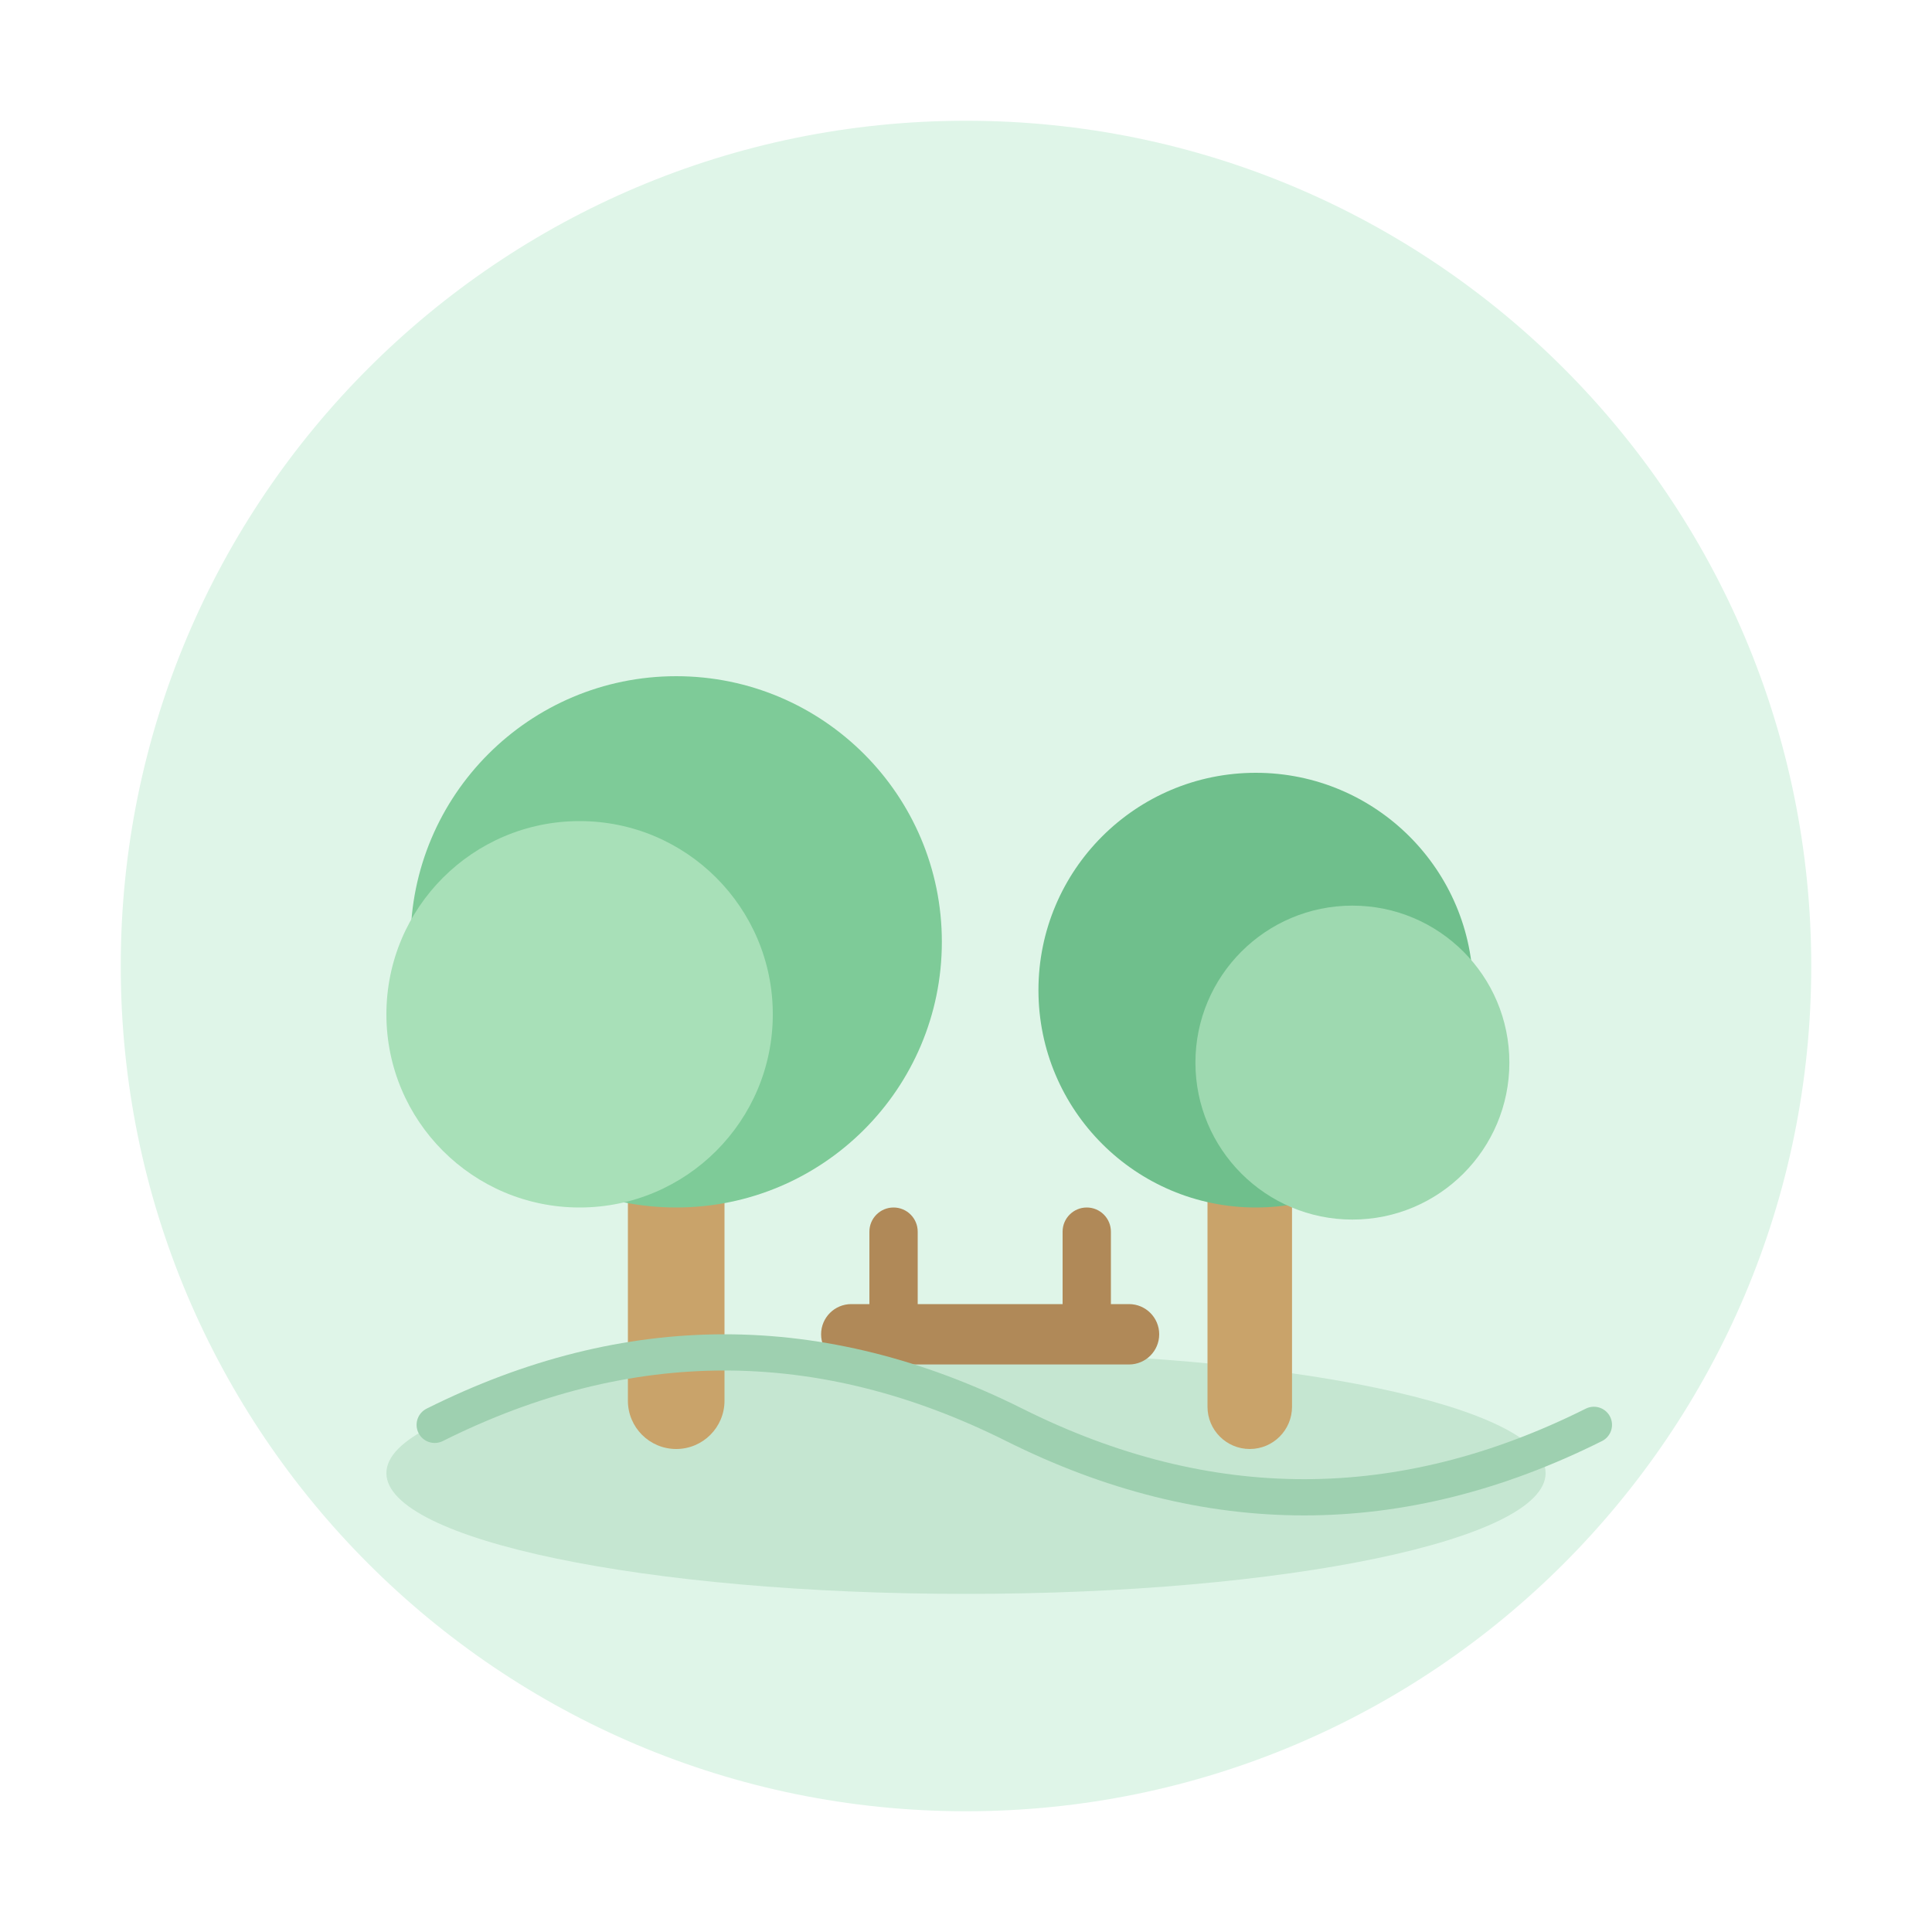
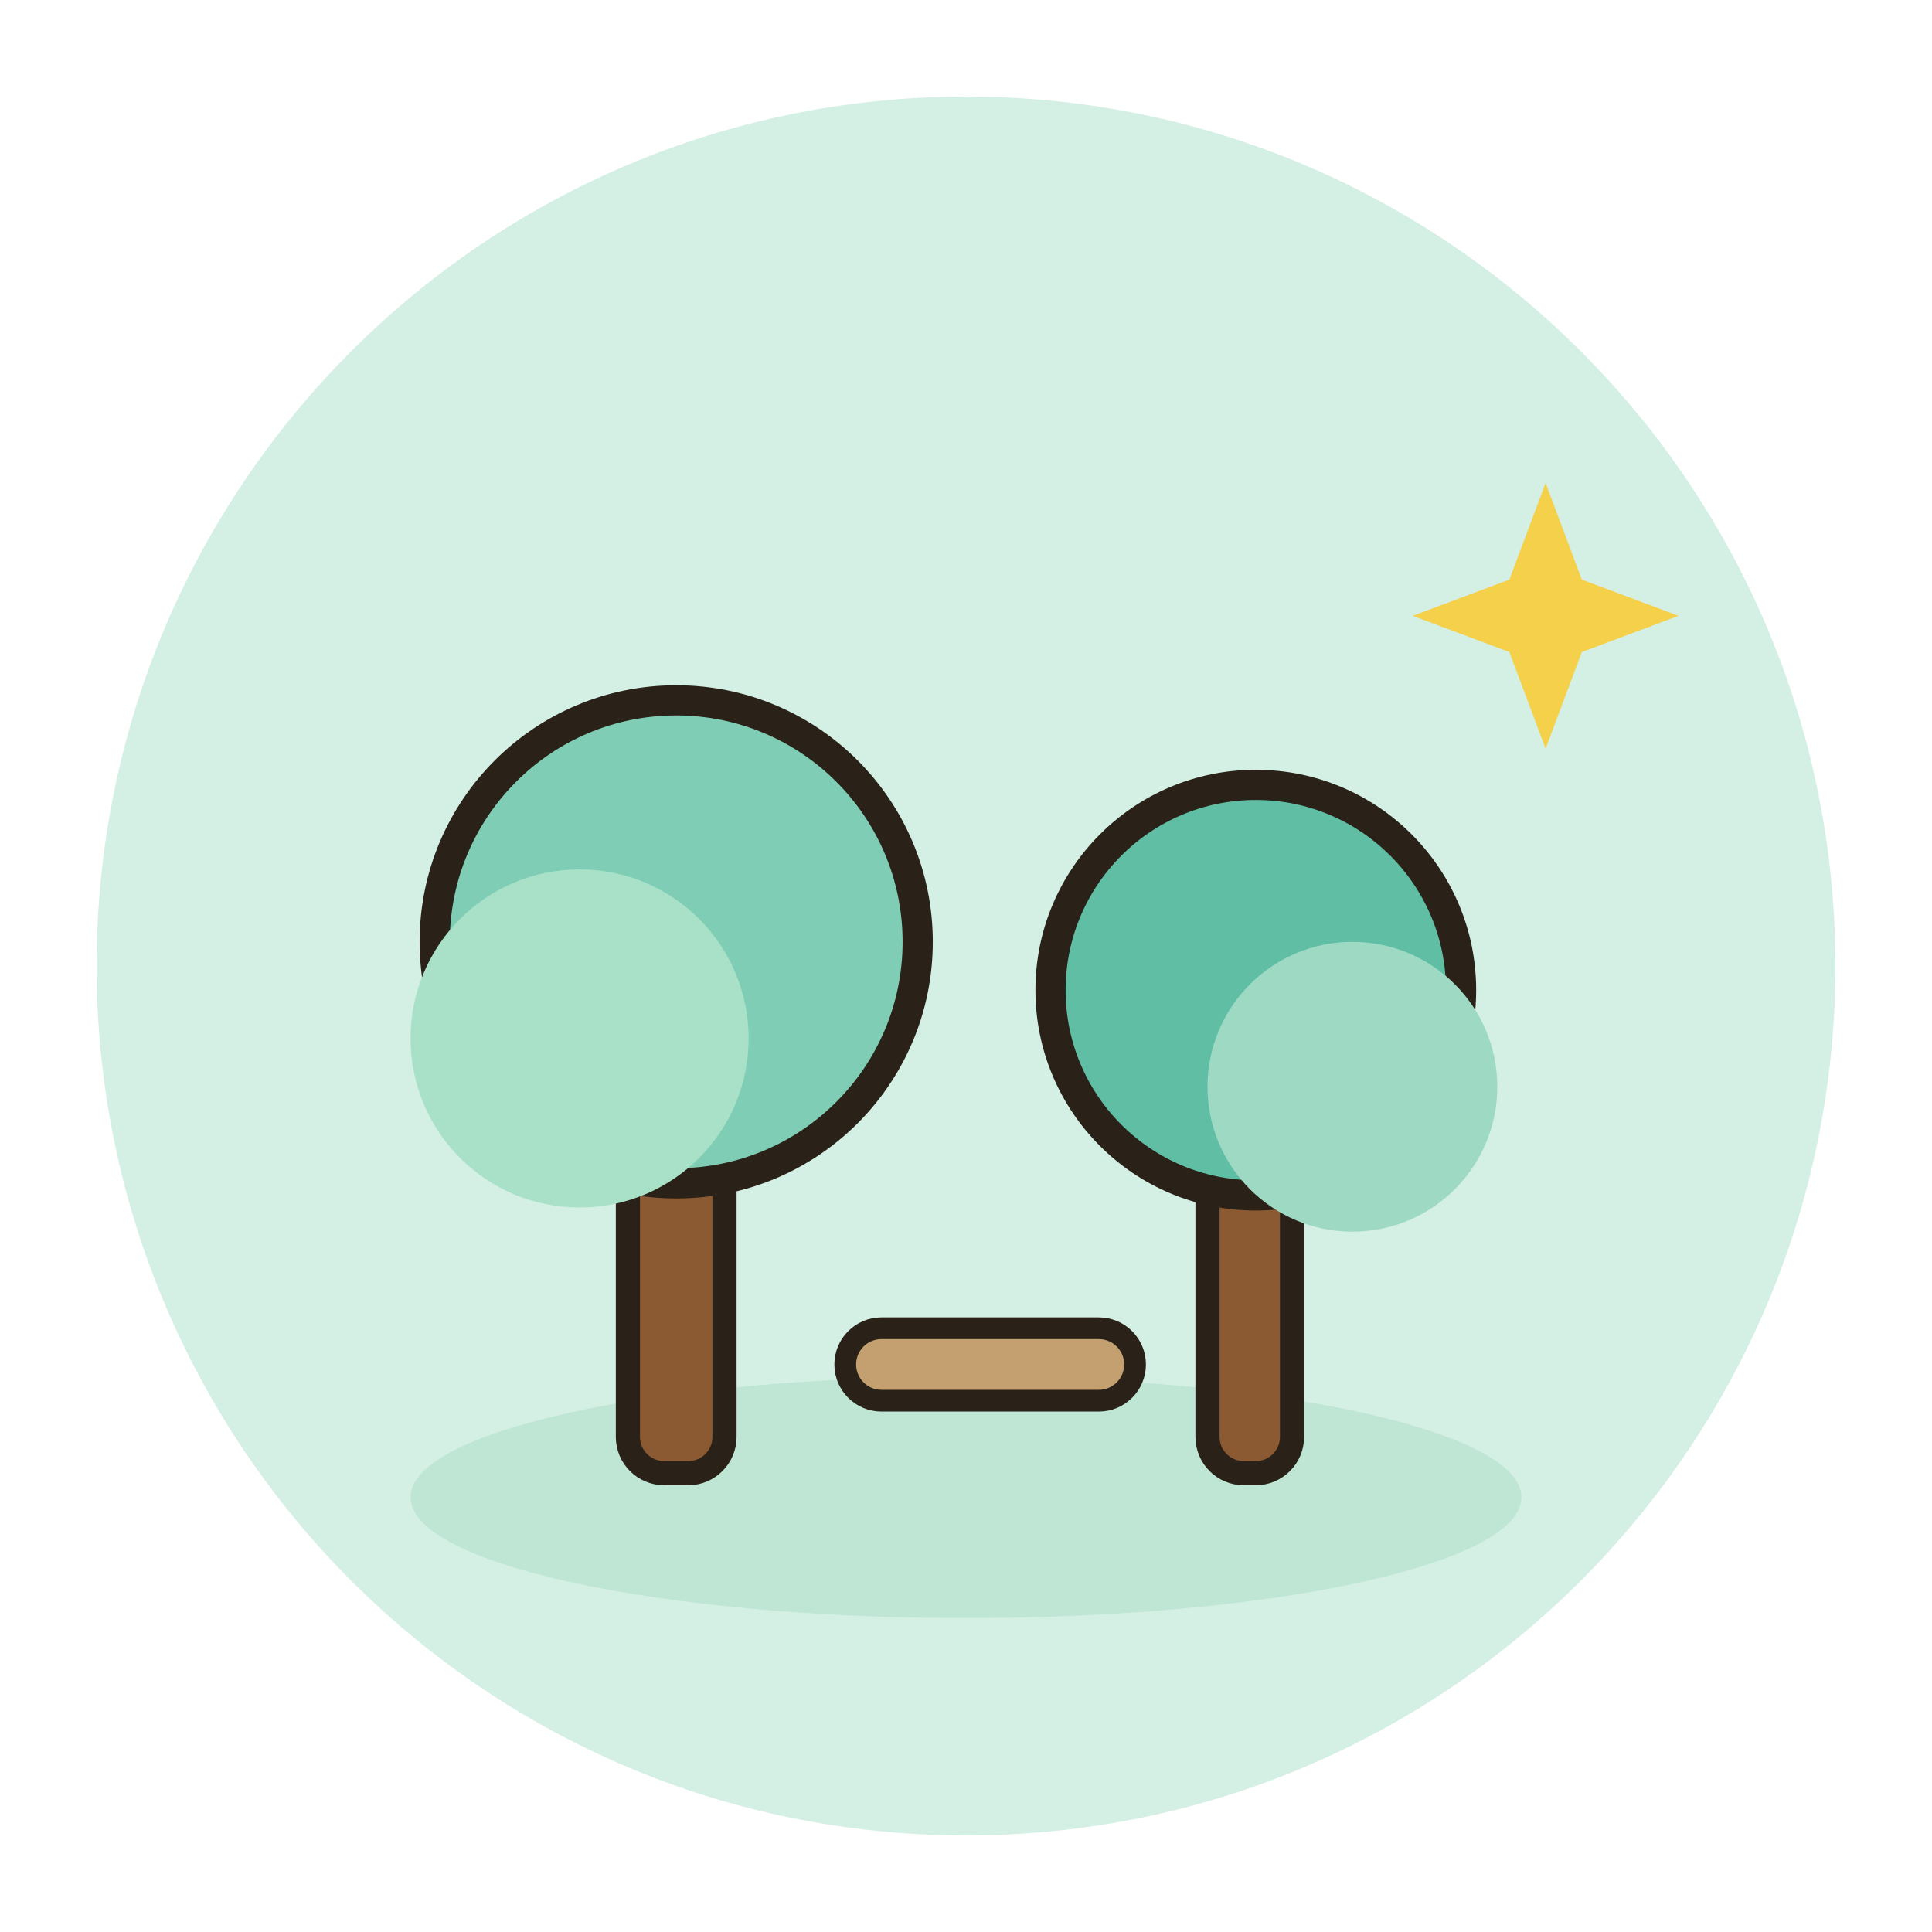
<svg xmlns="http://www.w3.org/2000/svg" viewBox="0 0 160 160" fill="none">
-   <circle cx="80" cy="80" r="70" fill="#DFF5E8" />
-   <ellipse cx="80" cy="122" rx="48" ry="10" fill="#C5E6D1" />
-   <rect x="52" y="88" width="8" height="32" rx="4" fill="#C9A36A" />
-   <rect x="100" y="92" width="7" height="28" rx="3.5" fill="#C9A36A" />
-   <circle cx="56" cy="78" r="22" fill="#7ECB98" />
-   <circle cx="48" cy="84" r="16" fill="#A8E0B8" />
-   <circle cx="104" cy="82" r="18" fill="#6FBF8C" />
-   <circle cx="112" cy="88" r="13" fill="#9ED9B0" />
-   <rect x="68" y="108" width="28" height="5" rx="2.5" fill="#B08958" />
-   <rect x="72" y="100" width="4" height="10" rx="2" fill="#B08958" />
-   <rect x="88" y="100" width="4" height="10" rx="2" fill="#B08958" />
-   <path d="M36 118c16-8 32-8 48 0s32 8 48 0" stroke="#9ED0B0" stroke-width="3" stroke-linecap="round" />
+   <circle cx="80" cy="80" r="72" fill="#D4EFE4" />
+   <ellipse cx="80" cy="124" rx="46" ry="10" fill="#BFE6D4" />
+   <rect x="52" y="90" width="8" height="32" rx="3" fill="#8B5A32" stroke="#2A2218" stroke-width="2" />
+   <rect x="100" y="94" width="7" height="28" rx="3" fill="#8B5A32" stroke="#2A2218" stroke-width="2" />
+   <circle cx="56" cy="78" r="20" fill="#7ECDB4" stroke="#2A2218" stroke-width="2.5" />
+   <circle cx="48" cy="86" r="14" fill="#A8E0C8" />
+   <circle cx="104" cy="82" r="17" fill="#5FBEA4" stroke="#2A2218" stroke-width="2.5" />
+   <circle cx="112" cy="90" r="12" fill="#9ED9C4" />
+   <rect x="70" y="110" width="24" height="6" rx="3" fill="#C4A070" stroke="#2A2218" stroke-width="1.8" />
+   <path d="M128 40l3 8 8 3-8 3-3 8-3-8-8-3 8-3 3-8Z" fill="#F5D04A" />
</svg>
